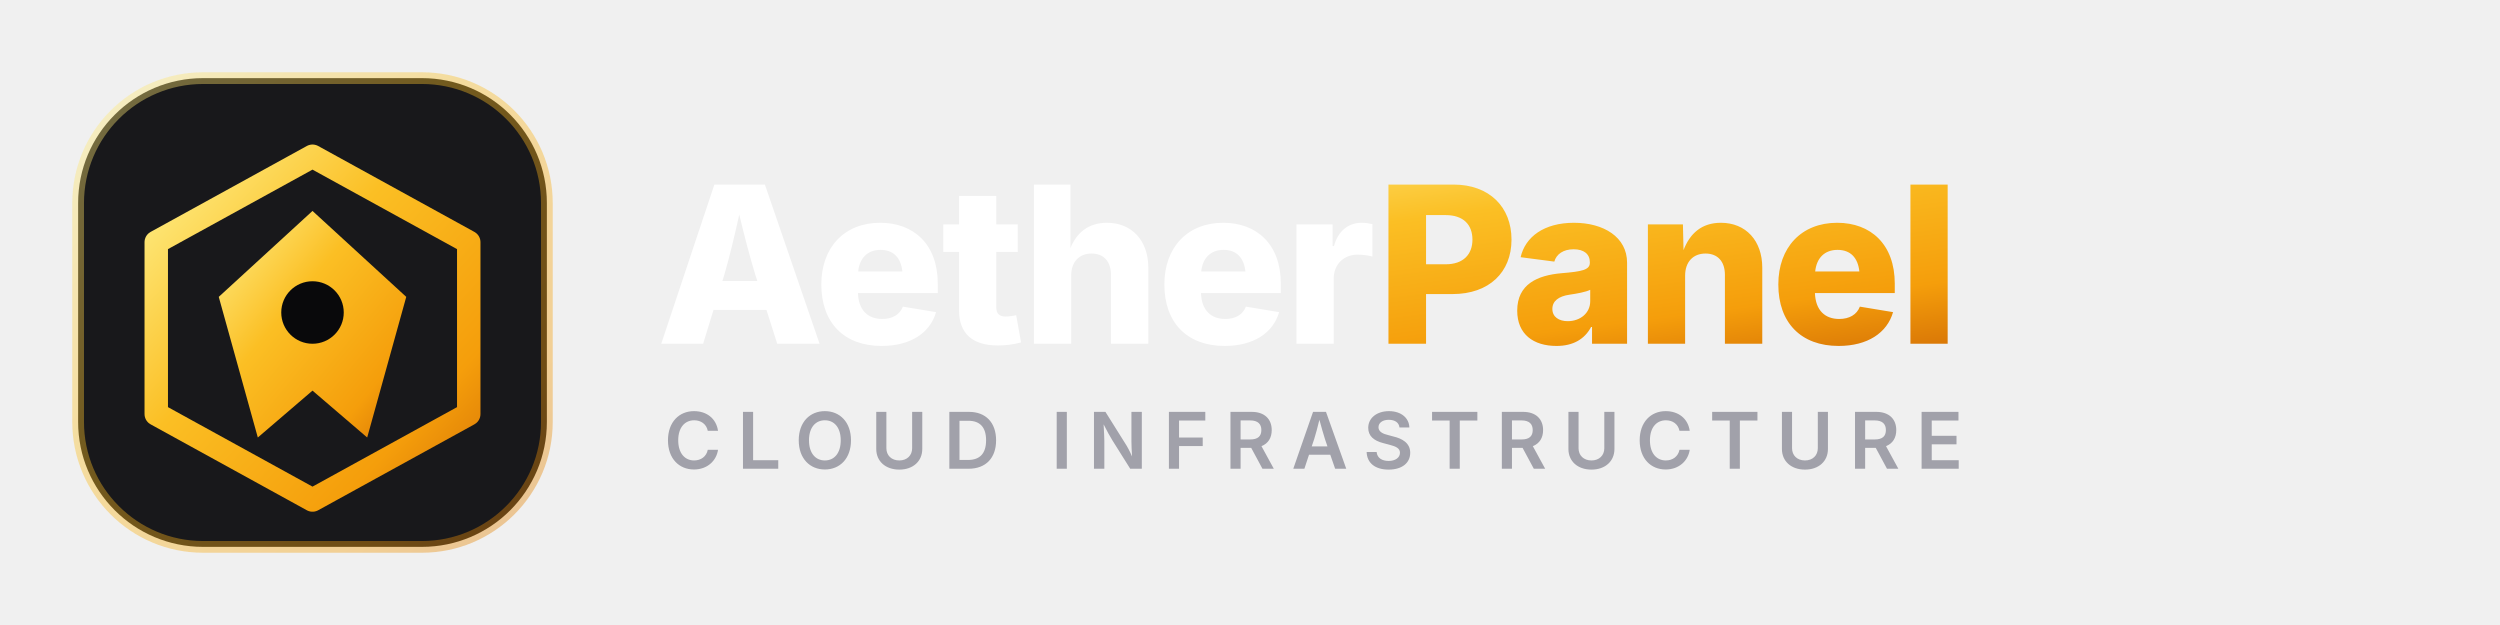
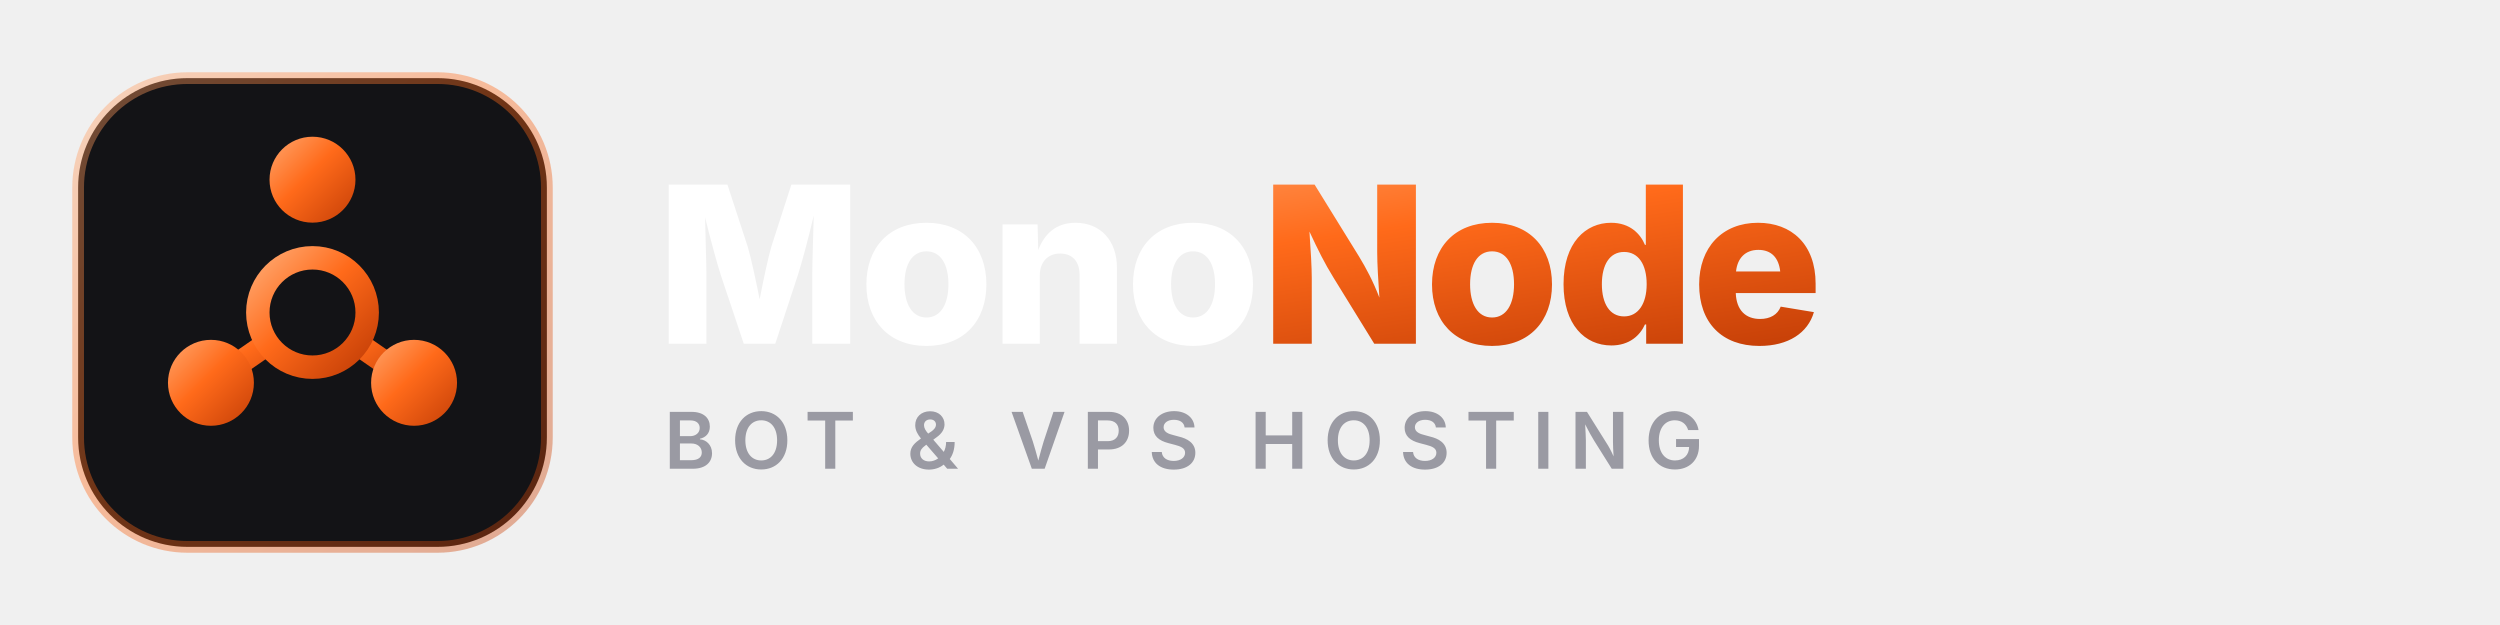
<svg xmlns="http://www.w3.org/2000/svg" viewBox="0 0 320 80" fill="none">
  <defs>
-     <linearGradient id="logoGold" x1="0%" y1="0%" x2="100%" y2="100%">
-       <stop offset="0%" stop-color="#fef08a" />
-       <stop offset="40%" stop-color="#fbbf24" />
-       <stop offset="80%" stop-color="#f59e0b" />
-       <stop offset="100%" stop-color="#d97706" />
+     <linearGradient id="logoMono" x1="0%" y1="0%" x2="100%" y2="100%">
+       <stop offset="0%" stop-color="#ffa66d" />
+       <stop offset="45%" stop-color="#ff6a1a" />
+       <stop offset="100%" stop-color="#c53f07" />
    </linearGradient>
  </defs>
  <g transform="translate(10, 10)">
-     <rect width="60" height="60" rx="16" fill="#18181b" stroke="url(#logoGold)" stroke-width="1.5" stroke-opacity="0.4" />
-     <path d="M30 10 L50 21 V43 L30 54 L10 43 V21 Z" fill="none" stroke="url(#logoGold)" stroke-width="3" stroke-linejoin="round" />
-     <path d="M30 17 L42 28 L37 46 L30 40 L23 46 L18 28 Z" fill="url(#logoGold)" />
-     <circle cx="30" cy="30" r="4" fill="#09090b" />
+     <rect width="60" height="60" rx="14" fill="#131316" stroke="url(#logoMono)" stroke-width="1.5" stroke-opacity="0.4" />
+     <g stroke="url(#logoMono)" stroke-width="3" stroke-linecap="round">
+       <line x1="30" y1="30" x2="30" y2="13" />
+       <line x1="30" y1="30" x2="17" y2="39" />
+       <line x1="30" y1="30" x2="43" y2="39" />
+     </g>
+     <circle cx="30" cy="13" r="5.5" fill="url(#logoMono)" />
+     <circle cx="17" cy="39" r="5.5" fill="url(#logoMono)" />
+     <circle cx="43" cy="39" r="5.5" fill="url(#logoMono)" />
+     <circle cx="30" cy="30" r="7" fill="#131316" stroke="url(#logoMono)" stroke-width="3" />
  </g>
-   <text x="84" y="44" font-family="system-ui, -apple-system, sans-serif" font-weight="800" font-size="28" letter-spacing="-0.5" fill="#ffffff">
-     Aether<tspan fill="url(#logoGold)">Panel</tspan>
+   <text x="84" y="44" font-family="Archivo, system-ui, -apple-system, sans-serif" font-weight="800" font-size="28" letter-spacing="-0.5" fill="#ffffff">
+     Mono<tspan fill="url(#logoMono)">Node</tspan>
  </text>
-   <text x="85" y="60" font-family="system-ui, -apple-system, sans-serif" font-weight="600" font-size="10" letter-spacing="2" fill="#a1a1aa" text-transform="uppercase">
-     CLOUD INFRASTRUCTURE
+   <text x="85" y="60" font-family="Archivo, system-ui, -apple-system, sans-serif" font-weight="600" font-size="10" letter-spacing="2" fill="#9a9aa3">
+     BOT &amp; VPS HOSTING
  </text>
</svg>
